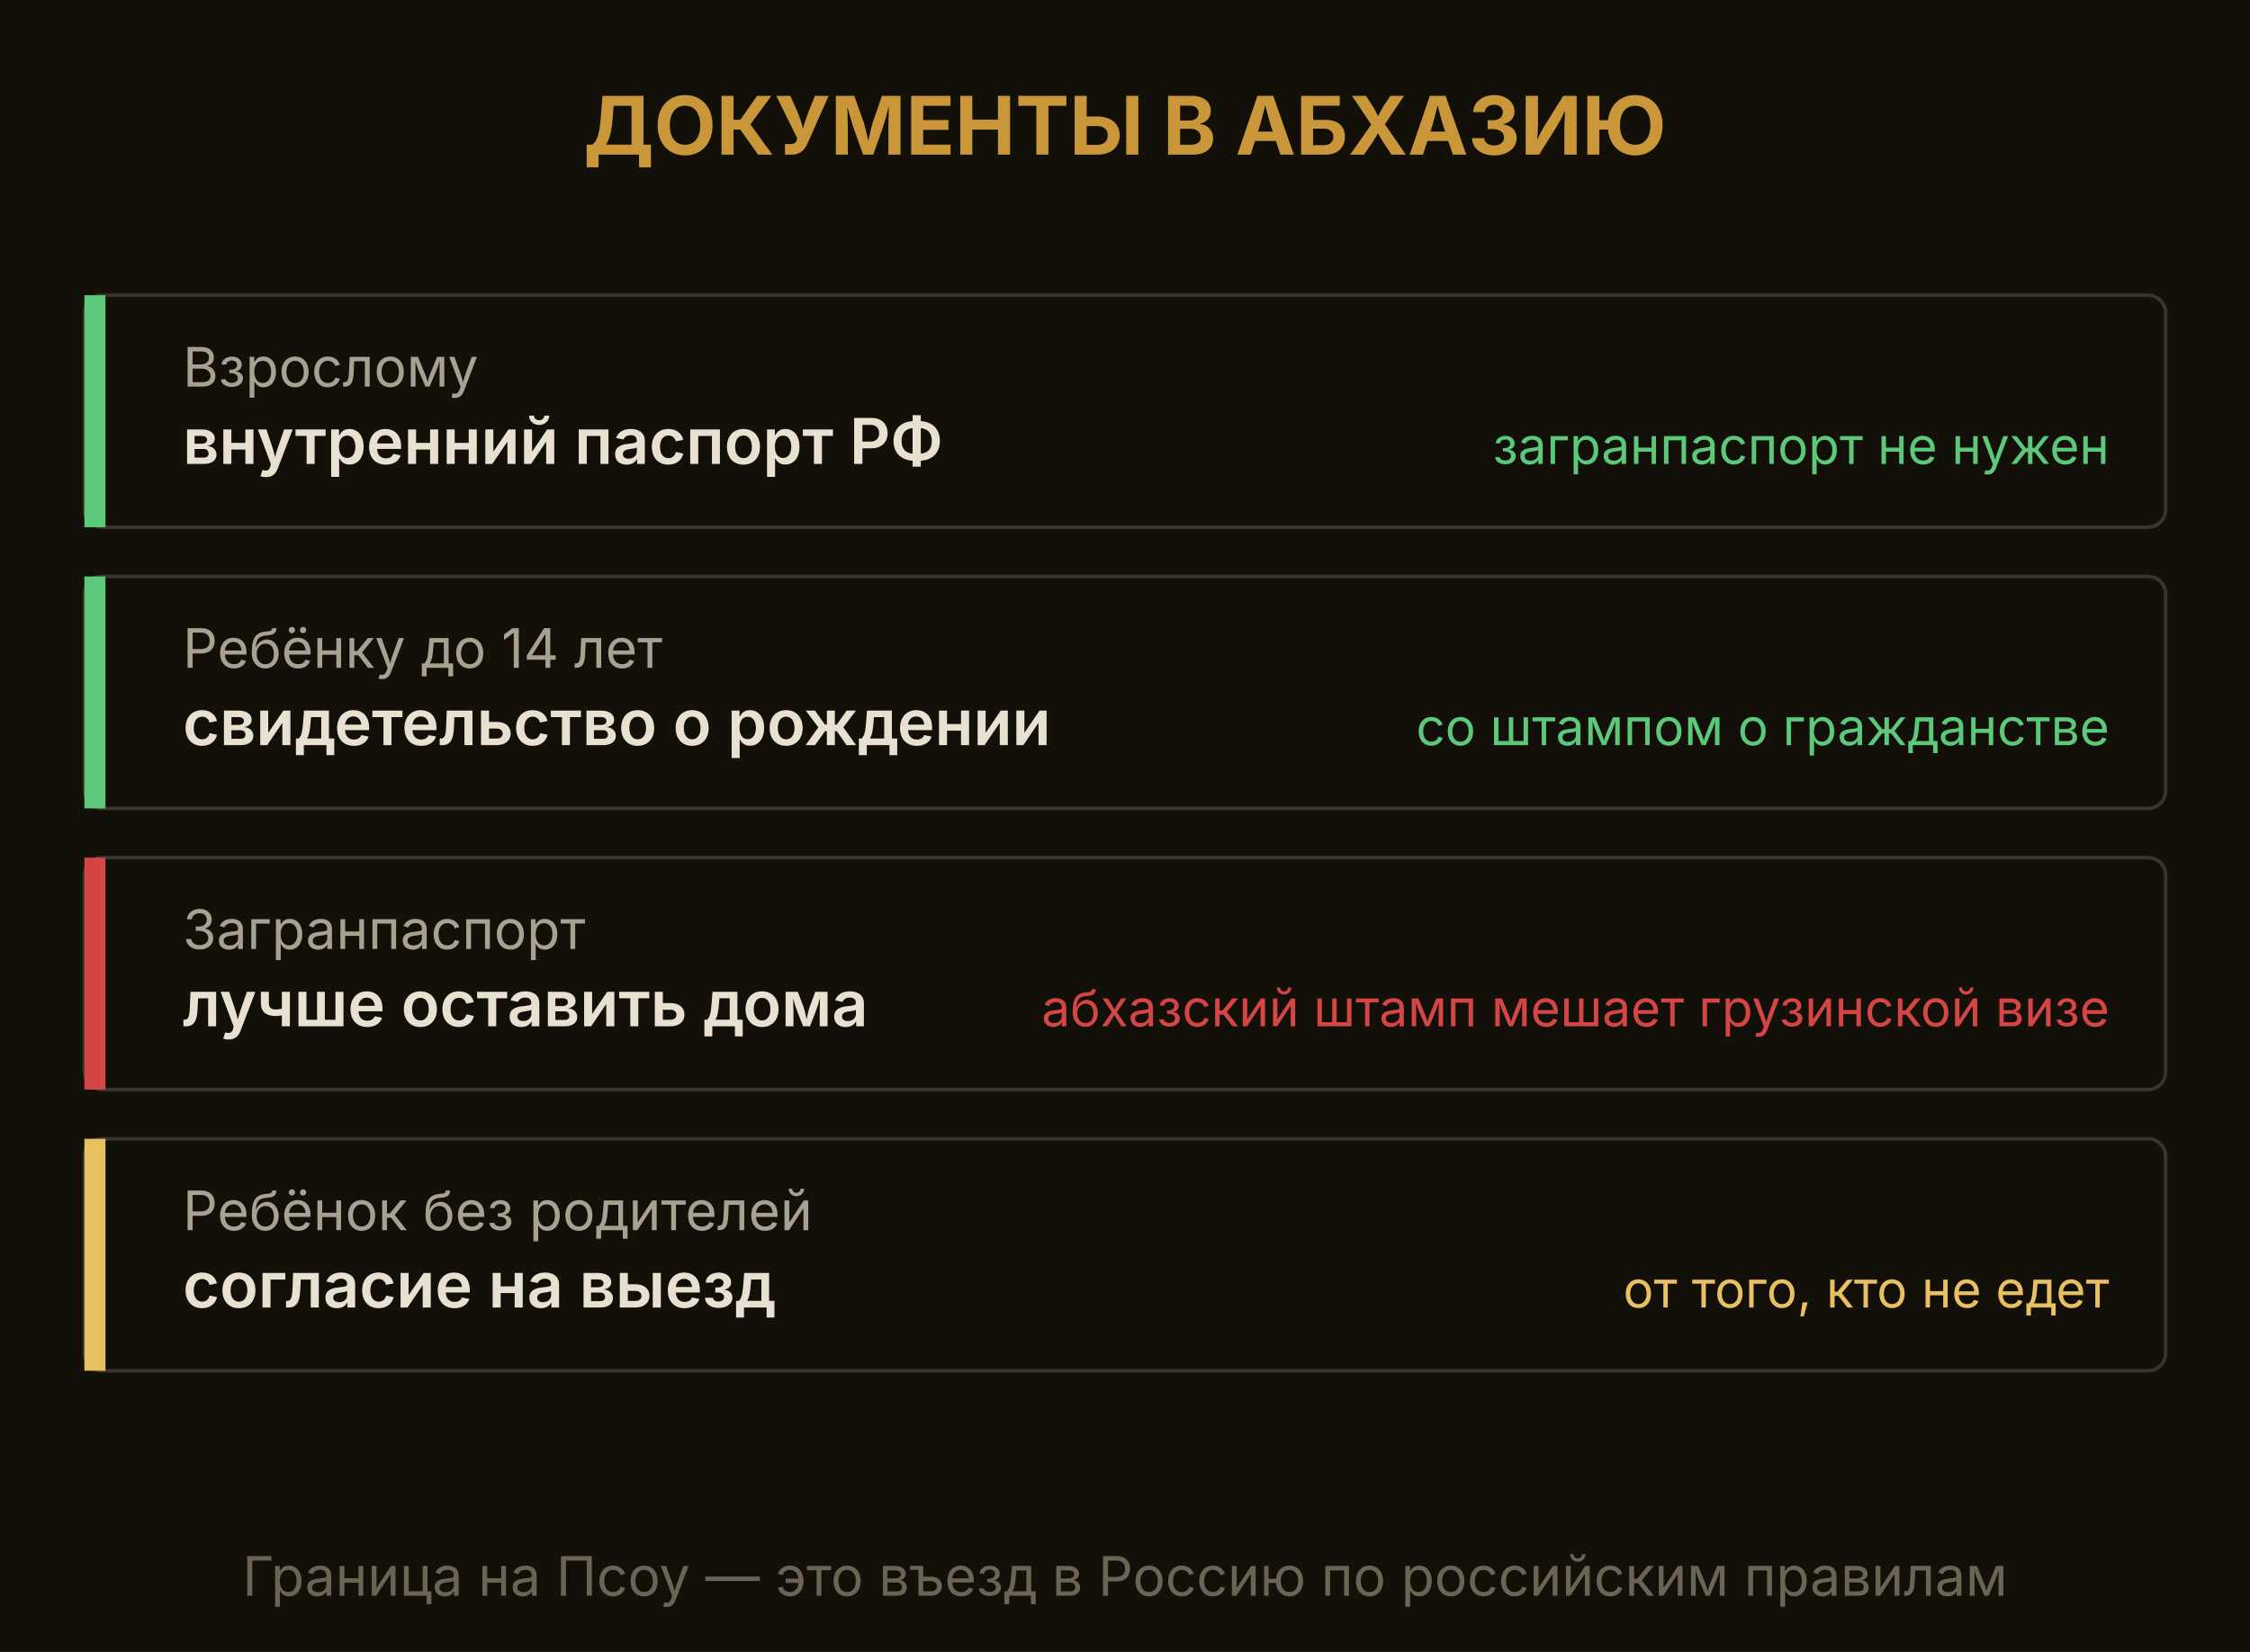
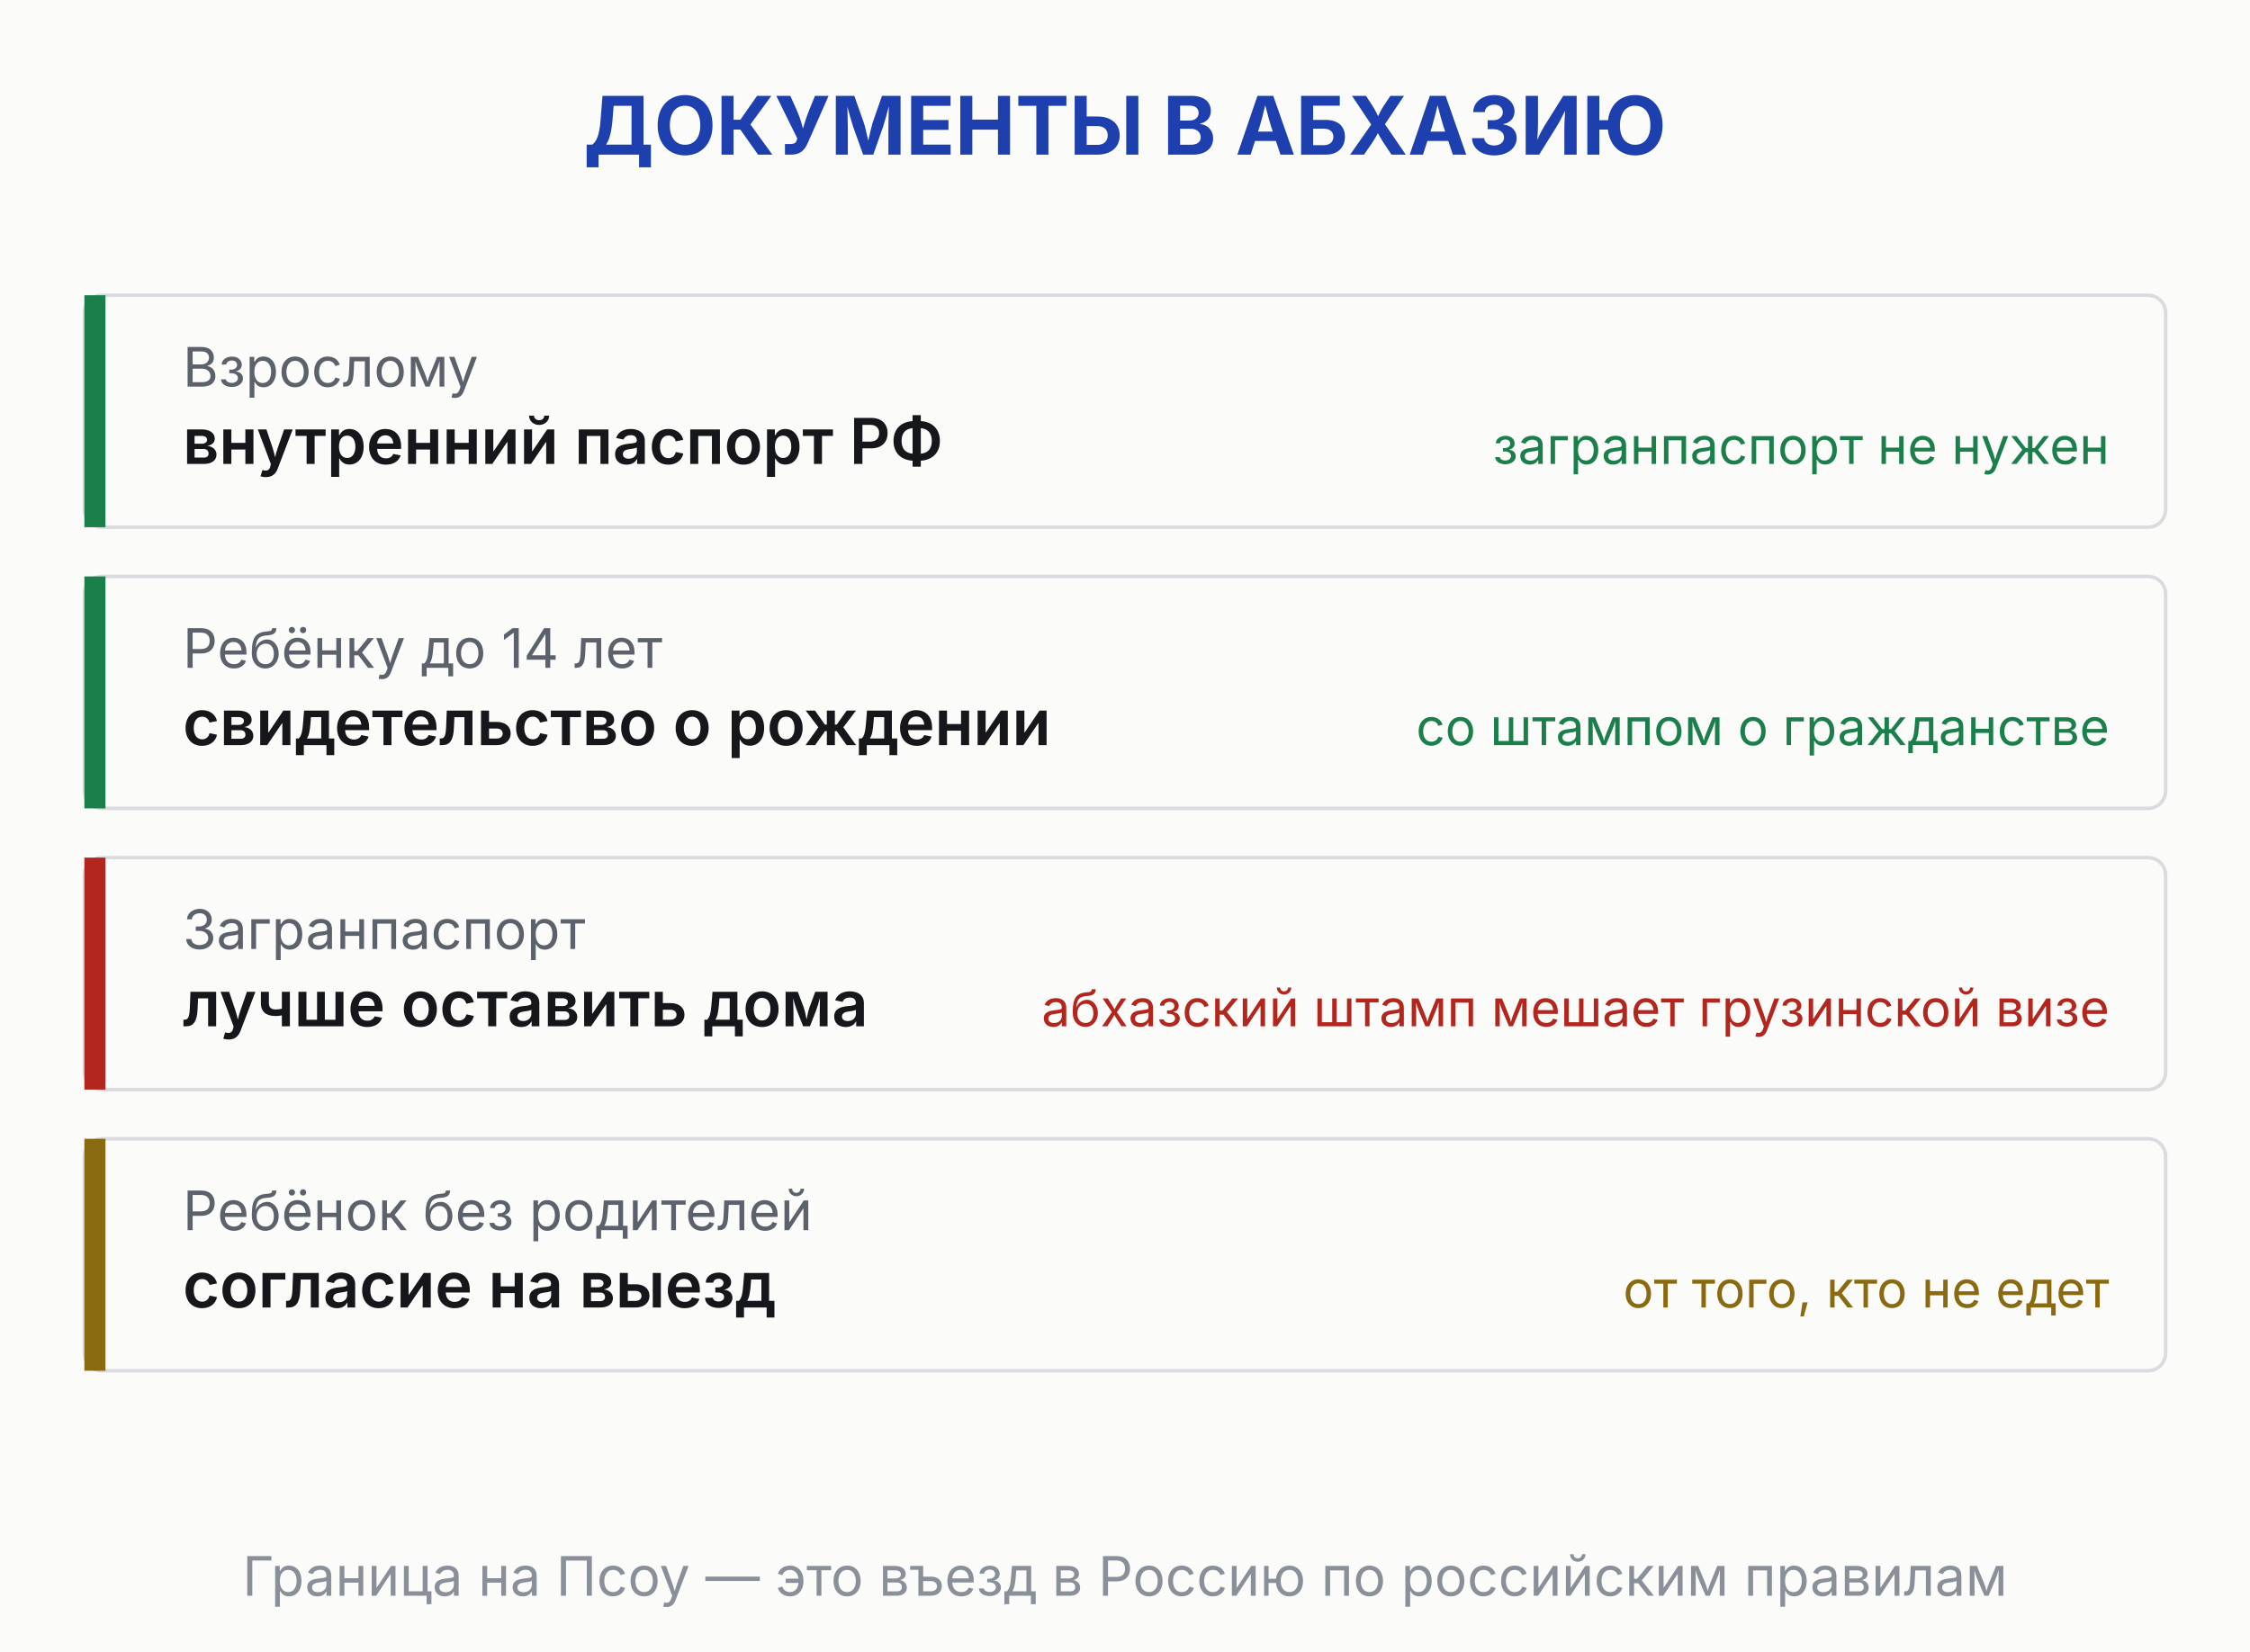
<svg xmlns="http://www.w3.org/2000/svg" viewBox="0 0 640 470" width="640" height="470" font-family="system-ui,-apple-system,sans-serif">
-   <rect width="640" height="470" fill="#131009" />
-   <text x="320" y="44" text-anchor="middle" fill="#c9973a" font-size="23" font-weight="700">ДОКУМЕНТЫ В АБХАЗИЮ</text>
-   <rect x="24" y="84" width="592" height="66" rx="5" fill="none" stroke="#3a3429" />
-   <rect x="24" y="84" width="6" height="66" fill="#5cc97a" />
-   <text x="52" y="110" fill="#a8a090" font-size="15.5">Взрослому</text>
-   <text x="52" y="132" fill="#e8e0d0" font-size="18" font-weight="600">внутренний паспорт РФ</text>
-   <text x="600" y="132" text-anchor="end" fill="#5cc97a" font-size="14.5">загранпаспорт не нужен</text>
-   <rect x="24" y="164" width="592" height="66" rx="5" fill="none" stroke="#3a3429" />
-   <rect x="24" y="164" width="6" height="66" fill="#5cc97a" />
-   <text x="52" y="190" fill="#a8a090" font-size="15.5">Ребёнку до 14 лет</text>
-   <text x="52" y="212" fill="#e8e0d0" font-size="18" font-weight="600">свидетельство о рождении</text>
-   <text x="600" y="212" text-anchor="end" fill="#5cc97a" font-size="14.5">со штампом о гражданстве</text>
-   <rect x="24" y="244" width="592" height="66" rx="5" fill="none" stroke="#3a3429" />
-   <rect x="24" y="244" width="6" height="66" fill="#d44545" />
-   <text x="52" y="270" fill="#a8a090" font-size="15.5">Загранпаспорт</text>
-   <text x="52" y="292" fill="#e8e0d0" font-size="18" font-weight="600">лучше оставить дома</text>
-   <text x="600" y="292" text-anchor="end" fill="#d44545" font-size="14.5">абхазский штамп мешает грузинской визе</text>
-   <rect x="24" y="324" width="592" height="66" rx="5" fill="none" stroke="#3a3429" />
-   <rect x="24" y="324" width="6" height="66" fill="#e8c062" />
-   <text x="52" y="350" fill="#a8a090" font-size="15.5">Ребёнок без родителей</text>
-   <text x="52" y="372" fill="#e8e0d0" font-size="18" font-weight="600">согласие на выезд</text>
-   <text x="600" y="372" text-anchor="end" fill="#e8c062" font-size="14.5">от того, кто не едет</text>
-   <text x="320" y="454" text-anchor="middle" fill="#6b6455" font-size="15.5">Граница на Псоу — это въезд в Россию по российским правилам</text>
+   <rect width="640" height="470" fill="#fbfbfa" />
+   <text x="320" y="44" text-anchor="middle" fill="#1d40ae" font-size="23" font-weight="700">ДОКУМЕНТЫ В АБХАЗИЮ</text>
+   <rect x="24" y="84" width="592" height="66" rx="5" fill="none" stroke="#d9dbde" />
+   <rect x="24" y="84" width="6" height="66" fill="#1a7f4b" />
+   <text x="52" y="110" fill="#5c626b" font-size="15.5">Взрослому</text>
+   <text x="52" y="132" fill="#15171a" font-size="18" font-weight="600">внутренний паспорт РФ</text>
+   <text x="600" y="132" text-anchor="end" fill="#1a7f4b" font-size="14.5">загранпаспорт не нужен</text>
+   <rect x="24" y="164" width="592" height="66" rx="5" fill="none" stroke="#d9dbde" />
+   <rect x="24" y="164" width="6" height="66" fill="#1a7f4b" />
+   <text x="52" y="190" fill="#5c626b" font-size="15.5">Ребёнку до 14 лет</text>
+   <text x="52" y="212" fill="#15171a" font-size="18" font-weight="600">свидетельство о рождении</text>
+   <text x="600" y="212" text-anchor="end" fill="#1a7f4b" font-size="14.5">со штампом о гражданстве</text>
+   <rect x="24" y="244" width="592" height="66" rx="5" fill="none" stroke="#d9dbde" />
+   <rect x="24" y="244" width="6" height="66" fill="#b3261e" />
+   <text x="52" y="270" fill="#5c626b" font-size="15.5">Загранпаспорт</text>
+   <text x="52" y="292" fill="#15171a" font-size="18" font-weight="600">лучше оставить дома</text>
+   <text x="600" y="292" text-anchor="end" fill="#b3261e" font-size="14.5">абхазский штамп мешает грузинской визе</text>
+   <rect x="24" y="324" width="592" height="66" rx="5" fill="none" stroke="#d9dbde" />
+   <rect x="24" y="324" width="6" height="66" fill="#8a6a10" />
+   <text x="52" y="350" fill="#5c626b" font-size="15.5">Ребёнок без родителей</text>
+   <text x="52" y="372" fill="#15171a" font-size="18" font-weight="600">согласие на выезд</text>
+   <text x="600" y="372" text-anchor="end" fill="#8a6a10" font-size="14.5">от того, кто не едет</text>
+   <text x="320" y="454" text-anchor="middle" fill="#8a9099" font-size="15.5">Граница на Псоу — это въезд в Россию по российским правилам</text>
</svg>
